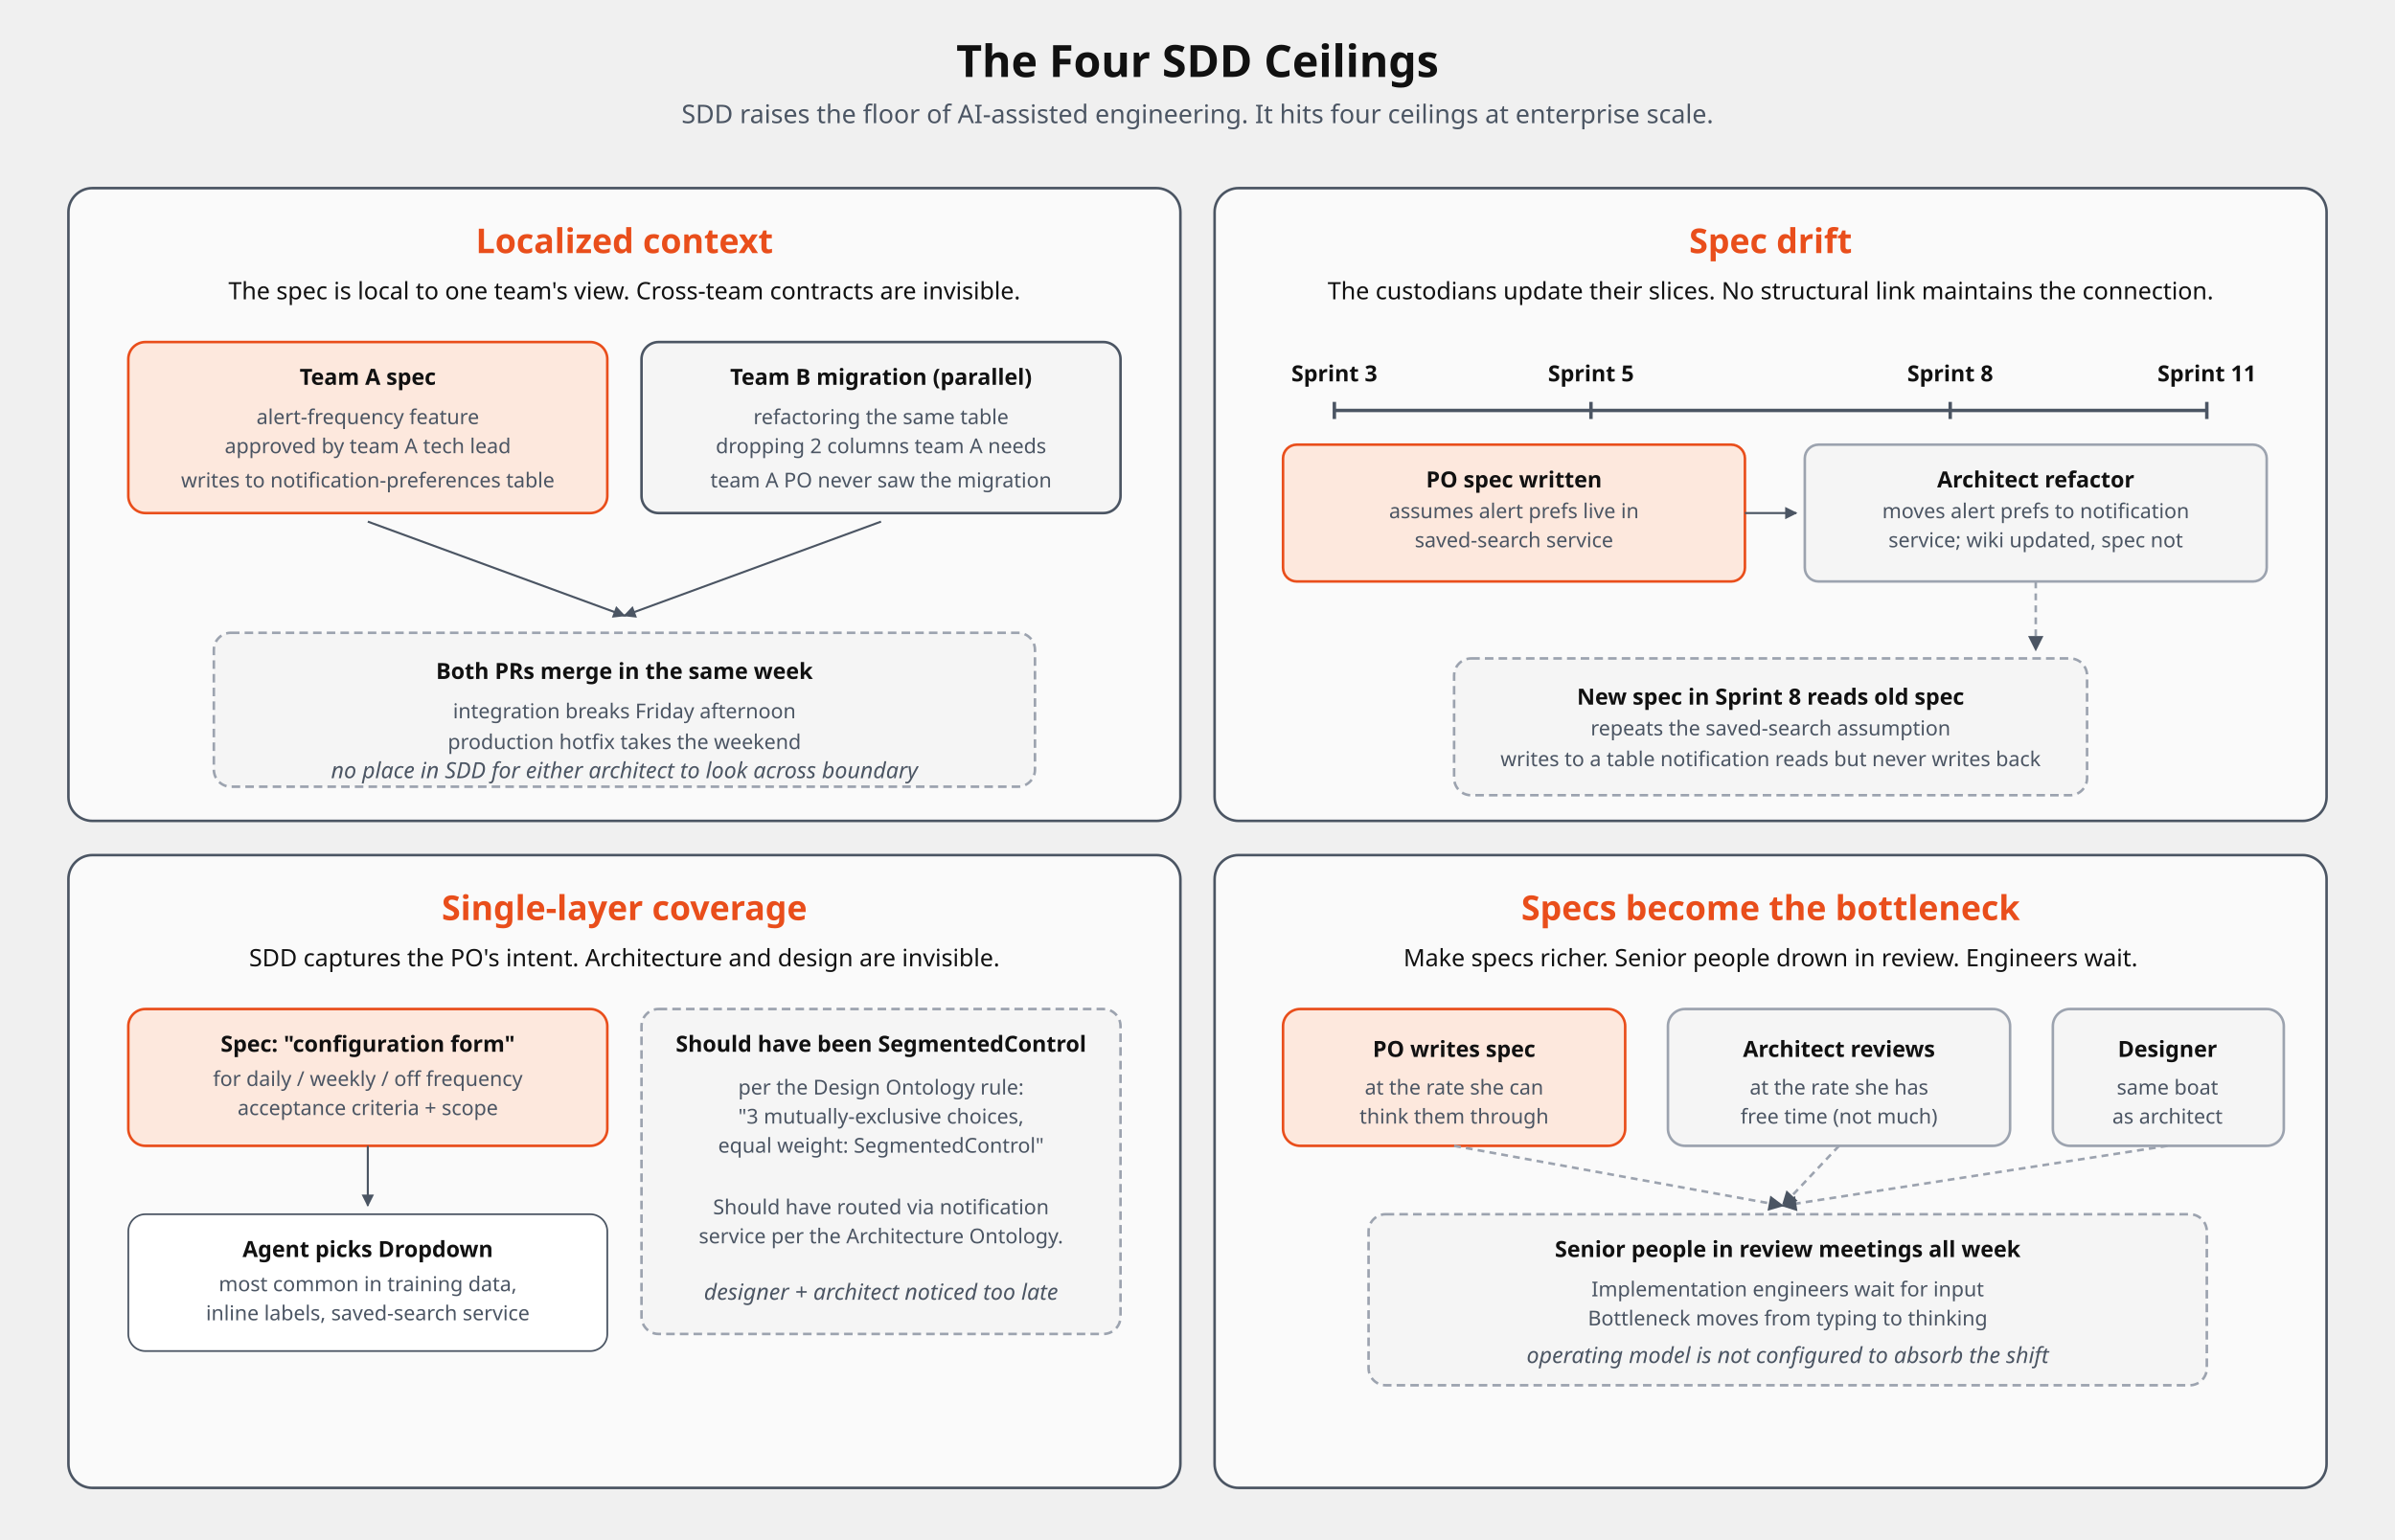
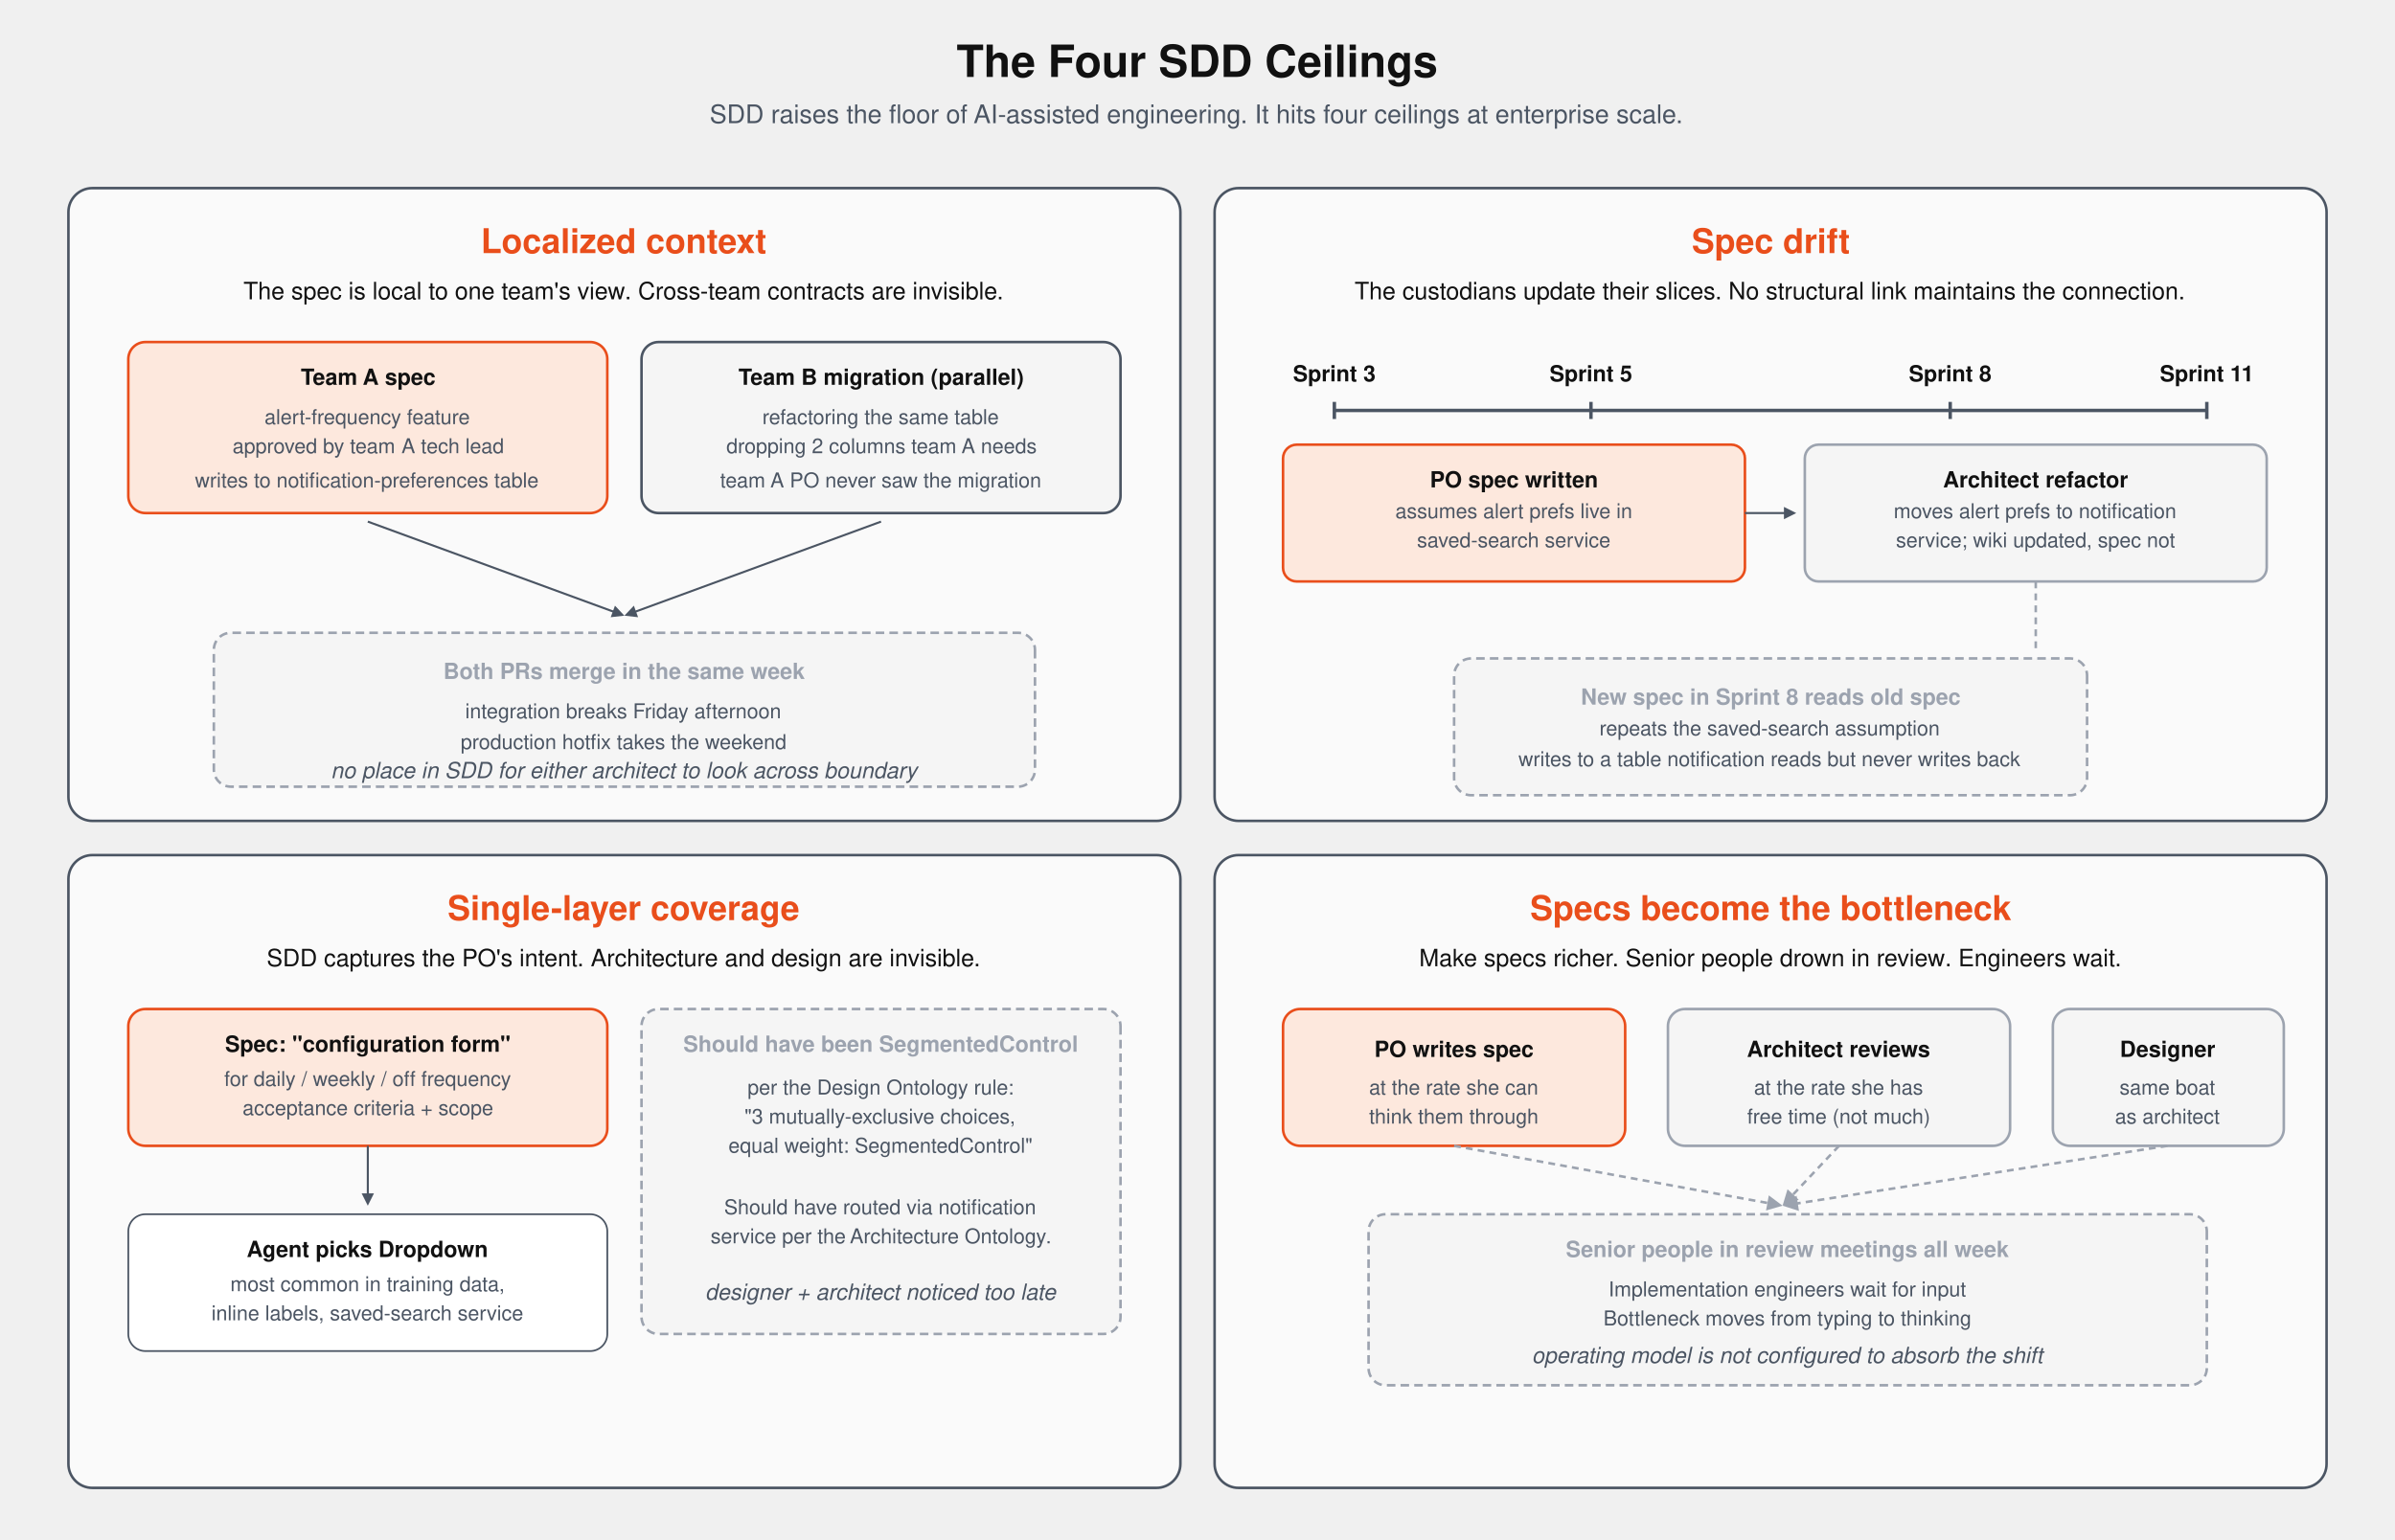
- <svg xmlns="http://www.w3.org/2000/svg" viewBox="0 0 1400 900" width="1400" height="900" preserveAspectRatio="xMidYMid meet">
-   <defs>
-     <marker id="arrow" viewBox="0 0 10 10" refX="9" refY="5" markerWidth="6" markerHeight="6" orient="auto">
-       <path d="M 0 0 L 10 5 L 0 10 z" fill="#4b5563" />
-     </marker>
-     <style>
-       .h1 { font-family: 'Segoe UI', system-ui, sans-serif; font-size: 26px; font-weight: 600; fill: #111111; }
-       .sub { font-family: 'Segoe UI', system-ui, sans-serif; font-size: 15px; fill: #4b5563; }
-       .ceil { font-family: 'Segoe UI', system-ui, sans-serif; font-size: 20px; font-weight: 700; fill: #E94E1B; }
-       .ceilSub { font-family: 'Segoe UI', system-ui, sans-serif; font-size: 14px; fill: #111111; }
-       .iblk { font-family: 'Segoe UI', system-ui, sans-serif; font-size: 13px; font-weight: 600; fill: #111111; }
-       .iblkSub { font-family: 'Segoe UI', system-ui, sans-serif; font-size: 12px; fill: #4b5563; }
-       .ital { font-family: 'Segoe UI', system-ui, sans-serif; font-size: 13px; font-style: italic; fill: #4b5563; }
-       .footer { font-family: 'Segoe UI', system-ui, sans-serif; font-size: 15px; font-style: italic; fill: #E94E1B; font-weight: 600; }
-     </style>
-   </defs>
-   <text x="700" y="45" text-anchor="middle" class="h1">The Four SDD Ceilings</text>
-   <text x="700" y="72" text-anchor="middle" class="sub">SDD raises the floor of AI-assisted engineering. It hits four ceilings at enterprise scale.</text>
-   <rect x="40" y="110" width="650" height="370" rx="14" ry="14" fill="#fafafa" stroke="#4b5563" stroke-width="1.5" />
-   <text x="365" y="148" text-anchor="middle" class="ceil">Localized context</text>
-   <text x="365" y="175" text-anchor="middle" class="ceilSub">The spec is local to one team's view. Cross-team contracts are invisible.</text>
-   <rect x="75" y="200" width="280" height="100" rx="10" ry="10" fill="#FDE8DD" stroke="#E94E1B" stroke-width="1.5" />
-   <text x="215" y="225" text-anchor="middle" class="iblk">Team A spec</text>
-   <text x="215" y="248" text-anchor="middle" class="iblkSub">alert-frequency feature</text>
-   <text x="215" y="265" text-anchor="middle" class="iblkSub">approved by team A tech lead</text>
-   <text x="215" y="285" text-anchor="middle" class="iblkSub">writes to notification-preferences table</text>
-   <rect x="375" y="200" width="280" height="100" rx="10" ry="10" fill="#f5f5f5" stroke="#4b5563" stroke-width="1.5" />
-   <text x="515" y="225" text-anchor="middle" class="iblk">Team B migration (parallel)</text>
-   <text x="515" y="248" text-anchor="middle" class="iblkSub">refactoring the same table</text>
-   <text x="515" y="265" text-anchor="middle" class="iblkSub">dropping 2 columns team A needs</text>
-   <text x="515" y="285" text-anchor="middle" class="iblkSub">team A PO never saw the migration</text>
-   <path d="M 215 305 L 365 360" stroke="#4b5563" stroke-width="1.2" fill="none" marker-end="url(#arrow)" />
-   <path d="M 515 305 L 365 360" stroke="#4b5563" stroke-width="1.2" fill="none" marker-end="url(#arrow)" />
-   <rect x="125" y="370" width="480" height="90" rx="10" ry="10" fill="#f5f5f5" stroke="#9ca3af" stroke-width="1.5" stroke-dasharray="5,3" />
-   <text x="365" y="397" text-anchor="middle" class="iblk" fill="#9ca3af">Both PRs merge in the same week</text>
-   <text x="365" y="420" text-anchor="middle" class="iblkSub">integration breaks Friday afternoon</text>
-   <text x="365" y="438" text-anchor="middle" class="iblkSub">production hotfix takes the weekend</text>
-   <text x="365" y="455" text-anchor="middle" class="ital">no place in SDD for either architect to look across boundary</text>
-   <rect x="710" y="110" width="650" height="370" rx="14" ry="14" fill="#fafafa" stroke="#4b5563" stroke-width="1.5" />
-   <text x="1035" y="148" text-anchor="middle" class="ceil">Spec drift</text>
-   <text x="1035" y="175" text-anchor="middle" class="ceilSub">The custodians update their slices. No structural link maintains the connection.</text>
-   <line x1="780" y1="240" x2="1290" y2="240" stroke="#4b5563" stroke-width="2" />
-   <line x1="780" y1="235" x2="780" y2="245" stroke="#4b5563" stroke-width="2" />
-   <line x1="930" y1="235" x2="930" y2="245" stroke="#4b5563" stroke-width="2" />
-   <line x1="1140" y1="235" x2="1140" y2="245" stroke="#4b5563" stroke-width="2" />
-   <line x1="1290" y1="235" x2="1290" y2="245" stroke="#4b5563" stroke-width="2" />
-   <text x="780" y="223" text-anchor="middle" class="iblk">Sprint 3</text>
-   <text x="930" y="223" text-anchor="middle" class="iblk">Sprint 5</text>
-   <text x="1140" y="223" text-anchor="middle" class="iblk">Sprint 8</text>
-   <text x="1290" y="223" text-anchor="middle" class="iblk">Sprint 11</text>
-   <rect x="750" y="260" width="270" height="80" rx="8" ry="8" fill="#FDE8DD" stroke="#E94E1B" stroke-width="1.5" />
-   <text x="885" y="285" text-anchor="middle" class="iblk">PO spec written</text>
-   <text x="885" y="303" text-anchor="middle" class="iblkSub">assumes alert prefs live in</text>
-   <text x="885" y="320" text-anchor="middle" class="iblkSub">saved-search service</text>
-   <path d="M 1020 300 L 1050 300" stroke="#4b5563" stroke-width="1.2" fill="none" marker-end="url(#arrow)" />
-   <rect x="1055" y="260" width="270" height="80" rx="8" ry="8" fill="#f5f5f5" stroke="#9ca3af" stroke-width="1.5" />
-   <text x="1190" y="285" text-anchor="middle" class="iblk">Architect refactor</text>
-   <text x="1190" y="303" text-anchor="middle" class="iblkSub">moves alert prefs to notification</text>
-   <text x="1190" y="320" text-anchor="middle" class="iblkSub">service; wiki updated, spec not</text>
-   <path d="M 1190 340 L 1190 380" stroke="#9ca3af" stroke-width="1.5" fill="none" stroke-dasharray="4,3" marker-end="url(#arrow)" />
-   <rect x="850" y="385" width="370" height="80" rx="10" ry="10" fill="#f5f5f5" stroke="#9ca3af" stroke-width="1.5" stroke-dasharray="5,3" />
-   <text x="1035" y="412" text-anchor="middle" class="iblk" fill="#9ca3af">New spec in Sprint 8 reads old spec</text>
-   <text x="1035" y="430" text-anchor="middle" class="iblkSub">repeats the saved-search assumption</text>
-   <text x="1035" y="448" text-anchor="middle" class="iblkSub">writes to a table notification reads but never writes back</text>
-   <rect x="40" y="500" width="650" height="370" rx="14" ry="14" fill="#fafafa" stroke="#4b5563" stroke-width="1.5" />
-   <text x="365" y="538" text-anchor="middle" class="ceil">Single-layer coverage</text>
-   <text x="365" y="565" text-anchor="middle" class="ceilSub">SDD captures the PO's intent. Architecture and design are invisible.</text>
-   <rect x="75" y="590" width="280" height="80" rx="10" ry="10" fill="#FDE8DD" stroke="#E94E1B" stroke-width="1.5" />
-   <text x="215" y="615" text-anchor="middle" class="iblk">Spec: "configuration form"</text>
-   <text x="215" y="635" text-anchor="middle" class="iblkSub">for daily / weekly / off frequency</text>
-   <text x="215" y="652" text-anchor="middle" class="iblkSub">acceptance criteria + scope</text>
-   <path d="M 215 670 L 215 705" stroke="#4b5563" stroke-width="1.2" fill="none" marker-end="url(#arrow)" />
-   <rect x="75" y="710" width="280" height="80" rx="10" ry="10" fill="#ffffff" stroke="#4b5563" stroke-width="1" />
-   <text x="215" y="735" text-anchor="middle" class="iblk">Agent picks Dropdown</text>
-   <text x="215" y="755" text-anchor="middle" class="iblkSub">most common in training data,</text>
-   <text x="215" y="772" text-anchor="middle" class="iblkSub">inline labels, saved-search service</text>
-   <rect x="375" y="590" width="280" height="190" rx="10" ry="10" fill="#f5f5f5" stroke="#9ca3af" stroke-width="1.5" stroke-dasharray="5,3" />
-   <text x="515" y="615" text-anchor="middle" class="iblk" fill="#9ca3af">Should have been SegmentedControl</text>
-   <text x="515" y="640" text-anchor="middle" class="iblkSub">per the Design Ontology rule:</text>
-   <text x="515" y="657" text-anchor="middle" class="iblkSub">"3 mutually-exclusive choices,</text>
-   <text x="515" y="674" text-anchor="middle" class="iblkSub">equal weight: SegmentedControl"</text>
-   <text x="515" y="710" text-anchor="middle" class="iblkSub">Should have routed via notification</text>
-   <text x="515" y="727" text-anchor="middle" class="iblkSub">service per the Architecture Ontology.</text>
-   <text x="515" y="760" text-anchor="middle" class="ital">designer + architect noticed too late</text>
-   <rect x="710" y="500" width="650" height="370" rx="14" ry="14" fill="#fafafa" stroke="#4b5563" stroke-width="1.5" />
-   <text x="1035" y="538" text-anchor="middle" class="ceil">Specs become the bottleneck</text>
-   <text x="1035" y="565" text-anchor="middle" class="ceilSub">Make specs richer. Senior people drown in review. Engineers wait.</text>
-   <rect x="750" y="590" width="200" height="80" rx="10" ry="10" fill="#FDE8DD" stroke="#E94E1B" stroke-width="1.5" />
-   <text x="850" y="618" text-anchor="middle" class="iblk">PO writes spec</text>
-   <text x="850" y="640" text-anchor="middle" class="iblkSub">at the rate she can</text>
-   <text x="850" y="657" text-anchor="middle" class="iblkSub">think them through</text>
-   <rect x="975" y="590" width="200" height="80" rx="10" ry="10" fill="#f5f5f5" stroke="#9ca3af" stroke-width="1.5" />
-   <text x="1075" y="618" text-anchor="middle" class="iblk">Architect reviews</text>
-   <text x="1075" y="640" text-anchor="middle" class="iblkSub">at the rate she has</text>
-   <text x="1075" y="657" text-anchor="middle" class="iblkSub">free time (not much)</text>
-   <rect x="1200" y="590" width="135" height="80" rx="10" ry="10" fill="#f5f5f5" stroke="#9ca3af" stroke-width="1.5" />
-   <text x="1267" y="618" text-anchor="middle" class="iblk">Designer</text>
-   <text x="1267" y="640" text-anchor="middle" class="iblkSub">same boat</text>
-   <text x="1267" y="657" text-anchor="middle" class="iblkSub">as architect</text>
-   <path d="M 850 670 L 1042 705" stroke="#9ca3af" stroke-width="1.5" fill="none" stroke-dasharray="4,3" marker-end="url(#arrow)" />
-   <path d="M 1075 670 L 1042 705" stroke="#9ca3af" stroke-width="1.5" fill="none" stroke-dasharray="4,3" marker-end="url(#arrow)" />
-   <path d="M 1267 670 L 1042 705" stroke="#9ca3af" stroke-width="1.5" fill="none" stroke-dasharray="4,3" marker-end="url(#arrow)" />
-   <rect x="800" y="710" width="490" height="100" rx="10" ry="10" fill="#f5f5f5" stroke="#9ca3af" stroke-width="1.5" stroke-dasharray="5,3" />
-   <text x="1045" y="735" text-anchor="middle" class="iblk" fill="#9ca3af">Senior people in review meetings all week</text>
-   <text x="1045" y="758" text-anchor="middle" class="iblkSub">Implementation engineers wait for input</text>
-   <text x="1045" y="775" text-anchor="middle" class="iblkSub">Bottleneck moves from typing to thinking</text>
-   <text x="1045" y="797" text-anchor="middle" class="ital">operating model is not configured to absorb the shift</text>
+ <svg xmlns="http://www.w3.org/2000/svg" width="100%" height="100%" viewBox="0 0 1400 900" version="1.1" xml:space="preserve" style="fill-rule:evenodd;clip-rule:evenodd;" class="se-svg">
+   <g transform="matrix(1,0,0,1,700,45)">
+     <text x="-140.842px" y="0px" style="font-family:'Helvetica-Bold', 'Helvetica';font-weight:700;font-size:26px;fill:var(--se-text,#111111);">The Four SDD Ceilings</text>
+   </g>
+   <g transform="matrix(1,0,0,1,700,72)">
+     <g transform="matrix(15,0,0,15,-180.1062,0)">
+         </g>
+     <g transform="matrix(15,0,0,15,-175.9387,0)">
+         </g>
+     <text x="-285.143px" y="0px" style="font-family:'Helvetica';font-size:15px;fill:var(--se-text-secondary,#4b5563);">SDD raises the ﬂoor of <tspan x="-130.902px -120.897px " y="0px 0px ">AI</tspan>-assisted engineering. It hits four ceilings at enterprise scale.</text>
+   </g>
+   <path d="M690,124L690,466C690,473.727 683.727,480 676,480L54,480C46.273,480 40,473.727 40,466L40,124C40,116.273 46.273,110 54,110L676,110C683.727,110 690,116.273 690,124Z" style="fill:var(--se-panel-fill-alt,#fafafa);stroke:var(--se-text-secondary,#4b5563);stroke-width:1.5px;" />
+   <g transform="matrix(1,0,0,1,365,148)">
+     <text x="-83.906px" y="0px" style="font-family:'Helvetica-Bold', 'Helvetica';font-weight:700;font-size:20px;fill:var(--se-accent,#E94E1B);">Localized context</text>
+   </g>
+   <g transform="matrix(1,0,0,1,365,175)">
+     <text x="-222.708px" y="0px" style="font-family:'Helvetica';font-size:14px;fill:var(--se-text,#111111);">The spec is local to one team's view<tspan x="0.191px 4.081px " y="0px 0px ">. </tspan>Cross-team contracts are invisible.</text>
+   </g>
+   <path d="M355,210L355,290C355,295.519 350.519,300 345,300L85,300C79.481,300 75,295.519 75,290L75,210C75,204.481 79.481,200 85,200L345,200C350.519,200 355,204.481 355,210Z" style="fill:var(--se-accent-fill,#FDE8DD);stroke:var(--se-accent,#E94E1B);stroke-width:1.5px;" />
+   <g transform="matrix(1,0,0,1,215,225)">
+     <text x="-39.146px" y="0px" style="font-family:'Helvetica-Bold', 'Helvetica';font-weight:700;font-size:13px;fill:var(--se-text,#111111);">T<tspan x="-32.164px -24.934px " y="0px 0px ">ea</tspan>m <tspan x="-3.009px 5.903px 9.515px " y="0px 0px 0px ">A s</tspan>pec</text>
+   </g>
+   <g transform="matrix(1,0,0,1,215,248)">
+     <text x="-60.366px" y="0px" style="font-family:'Helvetica';font-size:12px;fill:var(--se-text-secondary,#4b5563);">alert-frequency feature</text>
+   </g>
+   <g transform="matrix(1,0,0,1,215,265)">
+     <text x="-79.061px" y="0px" style="font-family:'Helvetica';font-size:12px;fill:var(--se-text-secondary,#4b5563);">approved by team <tspan x="19.676px 27.023px 30.357px " y="0px 0px 0px ">A t</tspan>ech lead</text>
+   </g>
+   <g transform="matrix(1,0,0,1,215,285)">
+     <g transform="matrix(12,0,0,12,-33.69141,0)">
+         </g>
+     <g transform="matrix(12,0,0,12,-30.35742,0)">
+         </g>
+     <text x="-101.051px" y="0px" style="font-family:'Helvetica';font-size:12px;fill:var(--se-text-secondary,#4b5563);">writes to notiﬁcation-preferences table</text>
+   </g>
+   <path d="M655,210L655,290C655,295.519 650.519,300 645,300L385,300C379.481,300 375,295.519 375,290L375,210C375,204.481 379.481,200 385,200L645,200C650.519,200 655,204.481 655,210Z" style="fill:var(--se-panel-fill,#f5f5f5);stroke:var(--se-text-secondary,#4b5563);stroke-width:1.5px;" />
+   <g transform="matrix(1,0,0,1,515,225)">
+     <text x="-83.316px" y="0px" style="font-family:'Helvetica-Bold', 'Helvetica';font-weight:700;font-size:13px;fill:var(--se-text,#111111);">T<tspan x="-76.334px -69.104px " y="0px 0px ">ea</tspan>m B migration (parallel)</text>
+   </g>
+   <g transform="matrix(1,0,0,1,515,248)">
+     <text x="-69.372px" y="0px" style="font-family:'Helvetica';font-size:12px;fill:var(--se-text-secondary,#4b5563);">refactoring the same table</text>
+   </g>
+   <g transform="matrix(1,0,0,1,515,265)">
+     <text x="-90.398px" y="0px" style="font-family:'Helvetica';font-size:12px;fill:var(--se-text-secondary,#4b5563);">dropping 2 columns team <tspan x="47.021px 54.369px 57.703px " y="0px 0px 0px ">A n</tspan>eeds</text>
+   </g>
+   <g transform="matrix(1,0,0,1,515,285)">
+     <text x="-94.052px" y="0px" style="font-family:'Helvetica';font-size:12px;fill:var(--se-text-secondary,#4b5563);">team <tspan x="-64.696px -57.349px -54.015px " y="0px 0px 0px ">A P</tspan>O never saw the migration</text>
+   </g>
+   <path d="M359.479,354.141L365,360L357.001,360.901L359.479,354.141Z" style="fill:var(--se-text-secondary,#4b5563);fill-rule:nonzero;" />
+   <path d="M215,305C215,305 332.737,348.17 359.592,358.017" style="fill:none;fill-rule:nonzero;stroke:var(--se-text-secondary,#4b5563);stroke-width:1.2px;" />
+   <path d="M372.999,360.901L365,360L370.521,354.141L372.999,360.901Z" style="fill:var(--se-text-secondary,#4b5563);fill-rule:nonzero;" />
+   <path d="M515,305C515,305 397.263,348.17 370.408,358.017" style="fill:none;fill-rule:nonzero;stroke:var(--se-text-secondary,#4b5563);stroke-width:1.2px;" />
+   <path d="M605,380L605,450C605,455.519 600.519,460 595,460L135,460C129.481,460 125,455.519 125,450L125,380C125,374.481 129.481,370 135,370L595,370C600.519,370 605,374.481 605,380Z" style="fill:var(--se-panel-fill,#f5f5f5);stroke:var(--se-panel-stroke,#9ca3af);stroke-width:1.5px;stroke-dasharray:5,3;" />
+   <g transform="matrix(1,0,0,1,365,397)">
+     <text x="-105.841px" y="0px" style="font-family:'Helvetica-Bold', 'Helvetica';font-weight:700;font-size:13px;fill:var(--se-panel-stroke,#9ca3af);">Both PRs merge in the same week</text>
+   </g>
+   <g transform="matrix(1,0,0,1,365,420)">
+     <text x="-93.053px" y="0px" style="font-family:'Helvetica';font-size:12px;fill:var(--se-text-secondary,#4b5563);">integration breaks Friday afternoon</text>
+   </g>
+   <g transform="matrix(1,0,0,1,365,438)">
+     <g transform="matrix(12,0,0,12,-19.67285,0)">
+         </g>
+     <g transform="matrix(12,0,0,12,-16.33887,0)">
+         </g>
+     <text x="-95.728px" y="0px" style="font-family:'Helvetica';font-size:12px;fill:var(--se-text-secondary,#4b5563);">production hotﬁx takes the weekend</text>
+   </g>
+   <g transform="matrix(1,0,0,1,365,455)">
+     <text x="-171.615px" y="0px" style="font-family:'Helvetica-Oblique', 'Helvetica';font-style:italic;font-size:13px;fill:var(--se-text-secondary,#4b5563);">no place in SDD for either architect to look across boundary</text>
+   </g>
+   <path d="M1360,124L1360,466C1360,473.727 1353.727,480 1346,480L724,480C716.273,480 710,473.727 710,466L710,124C710,116.273 716.273,110 724,110L1346,110C1353.727,110 1360,116.273 1360,124Z" style="fill:var(--se-panel-fill-alt,#fafafa);stroke:var(--se-text-secondary,#4b5563);stroke-width:1.5px;" />
+   <g transform="matrix(1,0,0,1,1035,148)">
+     <text x="-46.118px" y="0px" style="font-family:'Helvetica-Bold', 'Helvetica';font-weight:700;font-size:20px;fill:var(--se-accent,#E94E1B);">Spec drift</text>
+   </g>
+   <g transform="matrix(1,0,0,1,1035,175)">
+     <text x="-243.182px" y="0px" style="font-family:'Helvetica';font-size:14px;fill:var(--se-text,#111111);">The custodians update their slices. No structural link maintains the connection.</text>
+   </g>
+   <path d="M780,240L1290,240" style="fill:none;fill-rule:nonzero;stroke:var(--se-text-secondary,#4b5563);stroke-width:2px;" />
+   <path d="M780,235L780,245" style="fill:none;fill-rule:nonzero;stroke:var(--se-text-secondary,#4b5563);stroke-width:2px;" />
+   <path d="M930,235L930,245" style="fill:none;fill-rule:nonzero;stroke:var(--se-text-secondary,#4b5563);stroke-width:2px;" />
+   <path d="M1140,235L1140,245" style="fill:none;fill-rule:nonzero;stroke:var(--se-text-secondary,#4b5563);stroke-width:2px;" />
+   <path d="M1290,235L1290,245" style="fill:none;fill-rule:nonzero;stroke:var(--se-text-secondary,#4b5563);stroke-width:2px;" />
+   <g transform="matrix(1,0,0,1,780,223)">
+     <text x="-24.197px" y="0px" style="font-family:'Helvetica-Bold', 'Helvetica';font-weight:700;font-size:13px;fill:var(--se-text,#111111);">Sprint 3</text>
+   </g>
+   <g transform="matrix(1,0,0,1,930,223)">
+     <text x="-24.197px" y="0px" style="font-family:'Helvetica-Bold', 'Helvetica';font-weight:700;font-size:13px;fill:var(--se-text,#111111);">Sprint 5</text>
+   </g>
+   <g transform="matrix(1,0,0,1,1140,223)">
+     <text x="-24.197px" y="0px" style="font-family:'Helvetica-Bold', 'Helvetica';font-weight:700;font-size:13px;fill:var(--se-text,#111111);">Sprint 8</text>
+   </g>
+   <g transform="matrix(1,0,0,1,1290,223)">
+     <text x="-27.457px" y="0px" style="font-family:'Helvetica-Bold', 'Helvetica';font-weight:700;font-size:13px;fill:var(--se-text,#111111);">Sprint 1<tspan x="20.227px " y="0px ">1</tspan>
+     </text>
+   </g>
+   <path d="M1020,268L1020,332C1020,336.415 1016.415,340 1012,340L758,340C753.585,340 750,336.415 750,332L750,268C750,263.585 753.585,260 758,260L1012,260C1016.415,260 1020,263.585 1020,268Z" style="fill:var(--se-accent-fill,#FDE8DD);stroke:var(--se-accent,#E94E1B);stroke-width:1.5px;" />
+   <g transform="matrix(1,0,0,1,885,285)">
+     <text x="-49.125px" y="0px" style="font-family:'Helvetica-Bold', 'Helvetica';font-weight:700;font-size:13px;fill:var(--se-text,#111111);">PO spec written</text>
+   </g>
+   <g transform="matrix(1,0,0,1,885,303)">
+     <text x="-69.36px" y="0px" style="font-family:'Helvetica';font-size:12px;fill:var(--se-text-secondary,#4b5563);">assumes alert prefs live in</text>
+   </g>
+   <g transform="matrix(1,0,0,1,885,320)">
+     <text x="-56.689px" y="0px" style="font-family:'Helvetica';font-size:12px;fill:var(--se-text-secondary,#4b5563);">saved-search service</text>
+   </g>
+   <path d="M1042.8,296.4L1050,300L1042.8,303.6L1042.8,296.4Z" style="fill:var(--se-text-secondary,#4b5563);fill-rule:nonzero;" />
+   <path d="M1020,300L1044.24,300" style="fill:none;fill-rule:nonzero;stroke:var(--se-text-secondary,#4b5563);stroke-width:1.2px;" />
+   <path d="M1325,268L1325,332C1325,336.415 1321.415,340 1317,340L1063,340C1058.585,340 1055,336.415 1055,332L1055,268C1055,263.585 1058.585,260 1063,260L1317,260C1321.415,260 1325,263.585 1325,268Z" style="fill:var(--se-panel-fill,#f5f5f5);stroke:var(--se-panel-stroke,#9ca3af);stroke-width:1.5px;" />
+   <g transform="matrix(1,0,0,1,1190,285)">
+     <text x="-54.184px" y="0px" style="font-family:'Helvetica-Bold', 'Helvetica';font-weight:700;font-size:13px;fill:var(--se-text,#111111);">Architect refactor</text>
+   </g>
+   <g transform="matrix(1,0,0,1,1190,303)">
+     <g transform="matrix(12,0,0,12,45.01758,0)">
+         </g>
+     <g transform="matrix(12,0,0,12,48.35156,0)">
+         </g>
+     <text x="-83.039px" y="0px" style="font-family:'Helvetica';font-size:12px;fill:var(--se-text-secondary,#4b5563);">moves alert prefs to notiﬁcation</text>
+   </g>
+   <g transform="matrix(1,0,0,1,1190,320)">
+     <text x="-81.709px" y="0px" style="font-family:'Helvetica';font-size:12px;fill:var(--se-text-secondary,#4b5563);">service; wiki updated, spec not</text>
+   </g>
+   <path d="M1190,340L1190,380" style="fill:none;fill-rule:nonzero;stroke:var(--se-panel-stroke,#9ca3af);stroke-width:1.5px;stroke-dasharray:4,3;" />
+   <path d="M1220,395L1220,455C1220,460.519 1215.519,465 1210,465L860,465C854.481,465 850,460.519 850,455L850,395C850,389.481 854.481,385 860,385L1210,385C1215.519,385 1220,389.481 1220,395Z" style="fill:var(--se-panel-fill,#f5f5f5);stroke:var(--se-panel-stroke,#9ca3af);stroke-width:1.5px;stroke-dasharray:5,3;" />
+   <g transform="matrix(1,0,0,1,1035,412)">
+     <text x="-110.897px" y="0px" style="font-family:'Helvetica-Bold', 'Helvetica';font-weight:700;font-size:13px;fill:var(--se-panel-stroke,#9ca3af);">New spec in Sprint 8 reads old spec</text>
+   </g>
+   <g transform="matrix(1,0,0,1,1035,430)">
+     <text x="-100.055px" y="0px" style="font-family:'Helvetica';font-size:12px;fill:var(--se-text-secondary,#4b5563);">repeats the saved-search assumption</text>
+   </g>
+   <g transform="matrix(1,0,0,1,1035,448)">
+     <g transform="matrix(12,0,0,12,-40.68457,0)">
+         </g>
+     <g transform="matrix(12,0,0,12,-37.35059,0)">
+         </g>
+     <text x="-147.407px" y="0px" style="font-family:'Helvetica';font-size:12px;fill:var(--se-text-secondary,#4b5563);">writes to a table notiﬁcation reads but never writes back</text>
+   </g>
+   <path d="M690,514L690,856C690,863.727 683.727,870 676,870L54,870C46.273,870 40,863.727 40,856L40,514C40,506.273 46.273,500 54,500L676,500C683.727,500 690,506.273 690,514Z" style="fill:var(--se-panel-fill-alt,#fafafa);stroke:var(--se-text-secondary,#4b5563);stroke-width:1.5px;" />
+   <g transform="matrix(1,0,0,1,365,538)">
+     <text x="-103.384px" y="0px" style="font-family:'Helvetica-Bold', 'Helvetica';font-weight:700;font-size:20px;fill:var(--se-accent,#E94E1B);">Single-layer coverage</text>
+   </g>
+   <g transform="matrix(1,0,0,1,365,565)">
+     <text x="-209.115px" y="0px" style="font-family:'Helvetica';font-size:14px;fill:var(--se-text,#111111);">SDD captures the PO's intent. <tspan x="-19.677px -10.339px " y="0px 0px ">Ar</tspan>chitecture and design are invisible.</text>
+   </g>
+   <path d="M355,600L355,660C355,665.519 350.519,670 345,670L85,670C79.481,670 75,665.519 75,660L75,600C75,594.481 79.481,590 85,590L345,590C350.519,590 355,594.481 355,600Z" style="fill:var(--se-accent-fill,#FDE8DD);stroke:var(--se-accent,#E94E1B);stroke-width:1.5px;" />
+   <g transform="matrix(1,0,0,1,215,615)">
+     <g transform="matrix(13,0,0,13,-15.15503,0)">
+         </g>
+     <g transform="matrix(13,0,0,13,-10.82593,0)">
+         </g>
+     <text x="-83.443px" y="0px" style="font-family:'Helvetica-Bold', 'Helvetica';font-weight:700;font-size:13px;fill:var(--se-text,#111111);">Spec: "conﬁguration form"</text>
+   </g>
+   <g transform="matrix(1,0,0,1,215,635)">
+     <text x="-83.933px" y="0px" style="font-family:'Helvetica';font-size:12px;fill:var(--se-text-secondary,#4b5563);">for daily / weekly / of<tspan x="24.565px 27.899px " y="0px 0px ">f </tspan>frequency</text>
+   </g>
+   <g transform="matrix(1,0,0,1,215,652)">
+     <text x="-73.207px" y="0px" style="font-family:'Helvetica';font-size:12px;fill:var(--se-text-secondary,#4b5563);">acceptance criteria + scope</text>
+   </g>
+   <path d="M218.6,697.8L215,705L211.4,697.8L218.6,697.8Z" style="fill:var(--se-text-secondary,#4b5563);fill-rule:nonzero;" />
+   <path d="M215,670L215,699.24" style="fill:none;fill-rule:nonzero;stroke:var(--se-text-secondary,#4b5563);stroke-width:1.2px;" />
+   <path d="M355,720L355,780C355,785.519 350.519,790 345,790L85,790C79.481,790 75,785.519 75,780L75,720C75,714.481 79.481,710 85,710L345,710C350.519,710 355,714.481 355,720Z" style="fill:var(--se-box-fill,#ffffff);stroke:var(--se-text-secondary,#4b5563);stroke-width:1px;" />
+   <g transform="matrix(1,0,0,1,215,735)">
+     <text x="-70.78px" y="0px" style="font-family:'Helvetica-Bold', 'Helvetica';font-weight:700;font-size:13px;fill:var(--se-text,#111111);">Agent picks Dropdown</text>
+   </g>
+   <g transform="matrix(1,0,0,1,215,755)">
+     <text x="-80.37px" y="0px" style="font-family:'Helvetica';font-size:12px;fill:var(--se-text-secondary,#4b5563);">most common in training data,</text>
+   </g>
+   <g transform="matrix(1,0,0,1,215,772)">
+     <text x="-91.377px" y="0px" style="font-family:'Helvetica';font-size:12px;fill:var(--se-text-secondary,#4b5563);">inline labels, saved-search service</text>
+   </g>
+   <path d="M655,600L655,770C655,775.519 650.519,780 645,780L385,780C379.481,780 375,775.519 375,770L375,600C375,594.481 379.481,590 385,590L645,590C650.519,590 655,594.481 655,600Z" style="fill:var(--se-panel-fill,#f5f5f5);stroke:var(--se-panel-stroke,#9ca3af);stroke-width:1.5px;stroke-dasharray:5,3;" />
+   <g transform="matrix(1,0,0,1,515,615)">
+     <text x="-115.569px" y="0px" style="font-family:'Helvetica-Bold', 'Helvetica';font-weight:700;font-size:13px;fill:var(--se-panel-stroke,#9ca3af);">Should have been SegmentedControl</text>
+   </g>
+   <g transform="matrix(1,0,0,1,515,640)">
+     <text x="-78.044px" y="0px" style="font-family:'Helvetica';font-size:12px;fill:var(--se-text-secondary,#4b5563);">per the Design Ontology rule:</text>
+   </g>
+   <g transform="matrix(1,0,0,1,515,657)">
+     <text x="-79.828px" y="0px" style="font-family:'Helvetica';font-size:12px;fill:var(--se-text-secondary,#4b5563);">"3 mutually-exclusive choices,</text>
+   </g>
+   <g transform="matrix(1,0,0,1,515,674)">
+     <text x="-89.186px" y="0px" style="font-family:'Helvetica';font-size:12px;fill:var(--se-text-secondary,#4b5563);">equal weight: SegmentedControl"</text>
+   </g>
+   <g transform="matrix(1,0,0,1,515,710)">
+     <g transform="matrix(12,0,0,12,53.70703,0)">
+         </g>
+     <g transform="matrix(12,0,0,12,57.04102,0)">
+         </g>
+     <text x="-91.729px" y="0px" style="font-family:'Helvetica';font-size:12px;fill:var(--se-text-secondary,#4b5563);">Should have routed via notiﬁcation</text>
+   </g>
+   <g transform="matrix(1,0,0,1,515,727)">
+     <text x="-99.609px" y="0px" style="font-family:'Helvetica';font-size:12px;fill:var(--se-text-secondary,#4b5563);">service per the <tspan x="-18.229px -10.225px " y="0px 0px ">Ar</tspan>chitecture Ontology<tspan x="96.275px " y="0px ">.</tspan>
+     </text>
+   </g>
+   <g transform="matrix(1,0,0,1,515,760)">
+     <text x="-102.8px" y="0px" style="font-family:'Helvetica-Oblique', 'Helvetica';font-style:italic;font-size:13px;fill:var(--se-text-secondary,#4b5563);">designer + architect noticed too late</text>
+   </g>
+   <path d="M1360,514L1360,856C1360,863.727 1353.727,870 1346,870L724,870C716.273,870 710,863.727 710,856L710,514C710,506.273 716.273,500 724,500L1346,500C1353.727,500 1360,506.273 1360,514Z" style="fill:var(--se-panel-fill-alt,#fafafa);stroke:var(--se-text-secondary,#4b5563);stroke-width:1.5px;" />
+   <g transform="matrix(1,0,0,1,1035,538)">
+     <text x="-140.601px" y="0px" style="font-family:'Helvetica-Bold', 'Helvetica';font-weight:700;font-size:20px;fill:var(--se-accent,#E94E1B);">Specs become the bottleneck</text>
+   </g>
+   <g transform="matrix(1,0,0,1,1035,565)">
+     <text x="-205.444px" y="0px" style="font-family:'Helvetica';font-size:14px;fill:var(--se-text,#111111);">Make specs richer<tspan x="-92.617px -88.727px " y="0px 0px ">. </tspan>Senior people drown in review<tspan x="101.948px 105.837px " y="0px 0px ">. </tspan>Engineers wait.</text>
+   </g>
+   <path d="M950,600L950,660C950,665.519 945.519,670 940,670L760,670C754.481,670 750,665.519 750,660L750,600C750,594.481 754.481,590 760,590L940,590C945.519,590 950,594.481 950,600Z" style="fill:var(--se-accent-fill,#FDE8DD);stroke:var(--se-accent,#E94E1B);stroke-width:1.5px;" />
+   <g transform="matrix(1,0,0,1,850,618)">
+     <text x="-46.604px" y="0px" style="font-family:'Helvetica-Bold', 'Helvetica';font-weight:700;font-size:13px;fill:var(--se-text,#111111);">PO writes spec</text>
+   </g>
+   <g transform="matrix(1,0,0,1,850,640)">
+     <text x="-49.699px" y="0px" style="font-family:'Helvetica';font-size:12px;fill:var(--se-text-secondary,#4b5563);">at the rate she can</text>
+   </g>
+   <g transform="matrix(1,0,0,1,850,657)">
+     <text x="-49.696px" y="0px" style="font-family:'Helvetica';font-size:12px;fill:var(--se-text-secondary,#4b5563);">think them through</text>
+   </g>
+   <path d="M1175,600L1175,660C1175,665.519 1170.519,670 1165,670L985,670C979.481,670 975,665.519 975,660L975,600C975,594.481 979.481,590 985,590L1165,590C1170.519,590 1175,594.481 1175,600Z" style="fill:var(--se-panel-fill,#f5f5f5);stroke:var(--se-panel-stroke,#9ca3af);stroke-width:1.5px;" />
+   <g transform="matrix(1,0,0,1,1075,618)">
+     <text x="-53.831px" y="0px" style="font-family:'Helvetica-Bold', 'Helvetica';font-weight:700;font-size:13px;fill:var(--se-text,#111111);">Architect reviews</text>
+   </g>
+   <g transform="matrix(1,0,0,1,1075,640)">
+     <text x="-49.699px" y="0px" style="font-family:'Helvetica';font-size:12px;fill:var(--se-text-secondary,#4b5563);">at the rate she has</text>
+   </g>
+   <g transform="matrix(1,0,0,1,1075,657)">
+     <text x="-53.684px" y="0px" style="font-family:'Helvetica';font-size:12px;fill:var(--se-text-secondary,#4b5563);">free time (not much)</text>
+   </g>
+   <path d="M1335,600L1335,660C1335,665.519 1330.519,670 1325,670L1210,670C1204.481,670 1200,665.519 1200,660L1200,600C1200,594.481 1204.481,590 1210,590L1325,590C1330.519,590 1335,594.481 1335,600Z" style="fill:var(--se-panel-fill,#f5f5f5);stroke:var(--se-panel-stroke,#9ca3af);stroke-width:1.5px;" />
+   <g transform="matrix(1,0,0,1,1267,618)">
+     <text x="-27.815px" y="0px" style="font-family:'Helvetica-Bold', 'Helvetica';font-weight:700;font-size:13px;fill:var(--se-text,#111111);">Designer</text>
+   </g>
+   <g transform="matrix(1,0,0,1,1267,640)">
+     <text x="-28.017px" y="0px" style="font-family:'Helvetica';font-size:12px;fill:var(--se-text-secondary,#4b5563);">same boat</text>
+   </g>
+   <g transform="matrix(1,0,0,1,1267,657)">
+     <text x="-30.68px" y="0px" style="font-family:'Helvetica';font-size:12px;fill:var(--se-text-secondary,#4b5563);">as architect</text>
+   </g>
+   <path d="M1033.953,698.959L1042,705L1032.339,707.813L1033.953,698.959Z" style="fill:var(--se-panel-stroke,#9ca3af);fill-rule:nonzero;" />
+   <path d="M850,670C850,670 1000.235,697.387 1034.917,703.709" style="fill:none;fill-rule:nonzero;stroke:var(--se-panel-stroke,#9ca3af);stroke-width:1.5px;stroke-dasharray:4,3;" />
+   <path d="M1051.448,701.539L1042,705L1044.9,695.365L1051.448,701.539Z" style="fill:var(--se-panel-stroke,#9ca3af);fill-rule:nonzero;" />
+   <path d="M1075,670C1075,670 1056.145,689.998 1046.939,699.761" style="fill:none;fill-rule:nonzero;stroke:var(--se-panel-stroke,#9ca3af);stroke-width:1.5px;stroke-dasharray:4,3;" />
+   <path d="M1051.585,708.063L1042,705L1050.201,699.17L1051.585,708.063Z" style="fill:var(--se-panel-stroke,#9ca3af);fill-rule:nonzero;" />
+   <path d="M1267,670C1267,670 1087.379,697.941 1049.114,703.893" style="fill:none;fill-rule:nonzero;stroke:var(--se-panel-stroke,#9ca3af);stroke-width:1.5px;stroke-dasharray:4,3;" />
+   <path d="M1290,720L1290,800C1290,805.519 1285.519,810 1280,810L810,810C804.481,810 800,805.519 800,800L800,720C800,714.481 804.481,710 810,710L1280,710C1285.519,710 1290,714.481 1290,720Z" style="fill:var(--se-panel-fill,#f5f5f5);stroke:var(--se-panel-stroke,#9ca3af);stroke-width:1.5px;stroke-dasharray:5,3;" />
+   <g transform="matrix(1,0,0,1,1045,735)">
+     <text x="-129.686px" y="0px" style="font-family:'Helvetica-Bold', 'Helvetica';font-weight:700;font-size:13px;fill:var(--se-panel-stroke,#9ca3af);">Senior people in review meetings all week</text>
+   </g>
+   <g transform="matrix(1,0,0,1,1045,758)">
+     <text x="-104.725px" y="0px" style="font-family:'Helvetica';font-size:12px;fill:var(--se-text-secondary,#4b5563);">Implementation engineers wait for input</text>
+   </g>
+   <g transform="matrix(1,0,0,1,1045,775)">
+     <text x="-107.719px" y="0px" style="font-family:'Helvetica';font-size:12px;fill:var(--se-text-secondary,#4b5563);">Bottleneck moves from typing to thinking</text>
+   </g>
+   <g transform="matrix(1,0,0,1,1045,797)">
+     <g transform="matrix(13,0,0,13,2.891357,0)">
+         </g>
+     <g transform="matrix(13,0,0,13,6.503174,0)">
+         </g>
+     <text x="-149.592px" y="0px" style="font-family:'Helvetica-Oblique', 'Helvetica';font-style:italic;font-size:13px;fill:var(--se-text-secondary,#4b5563);">operating model is not conﬁgured to absorb the shift</text>
+   </g>
</svg>
